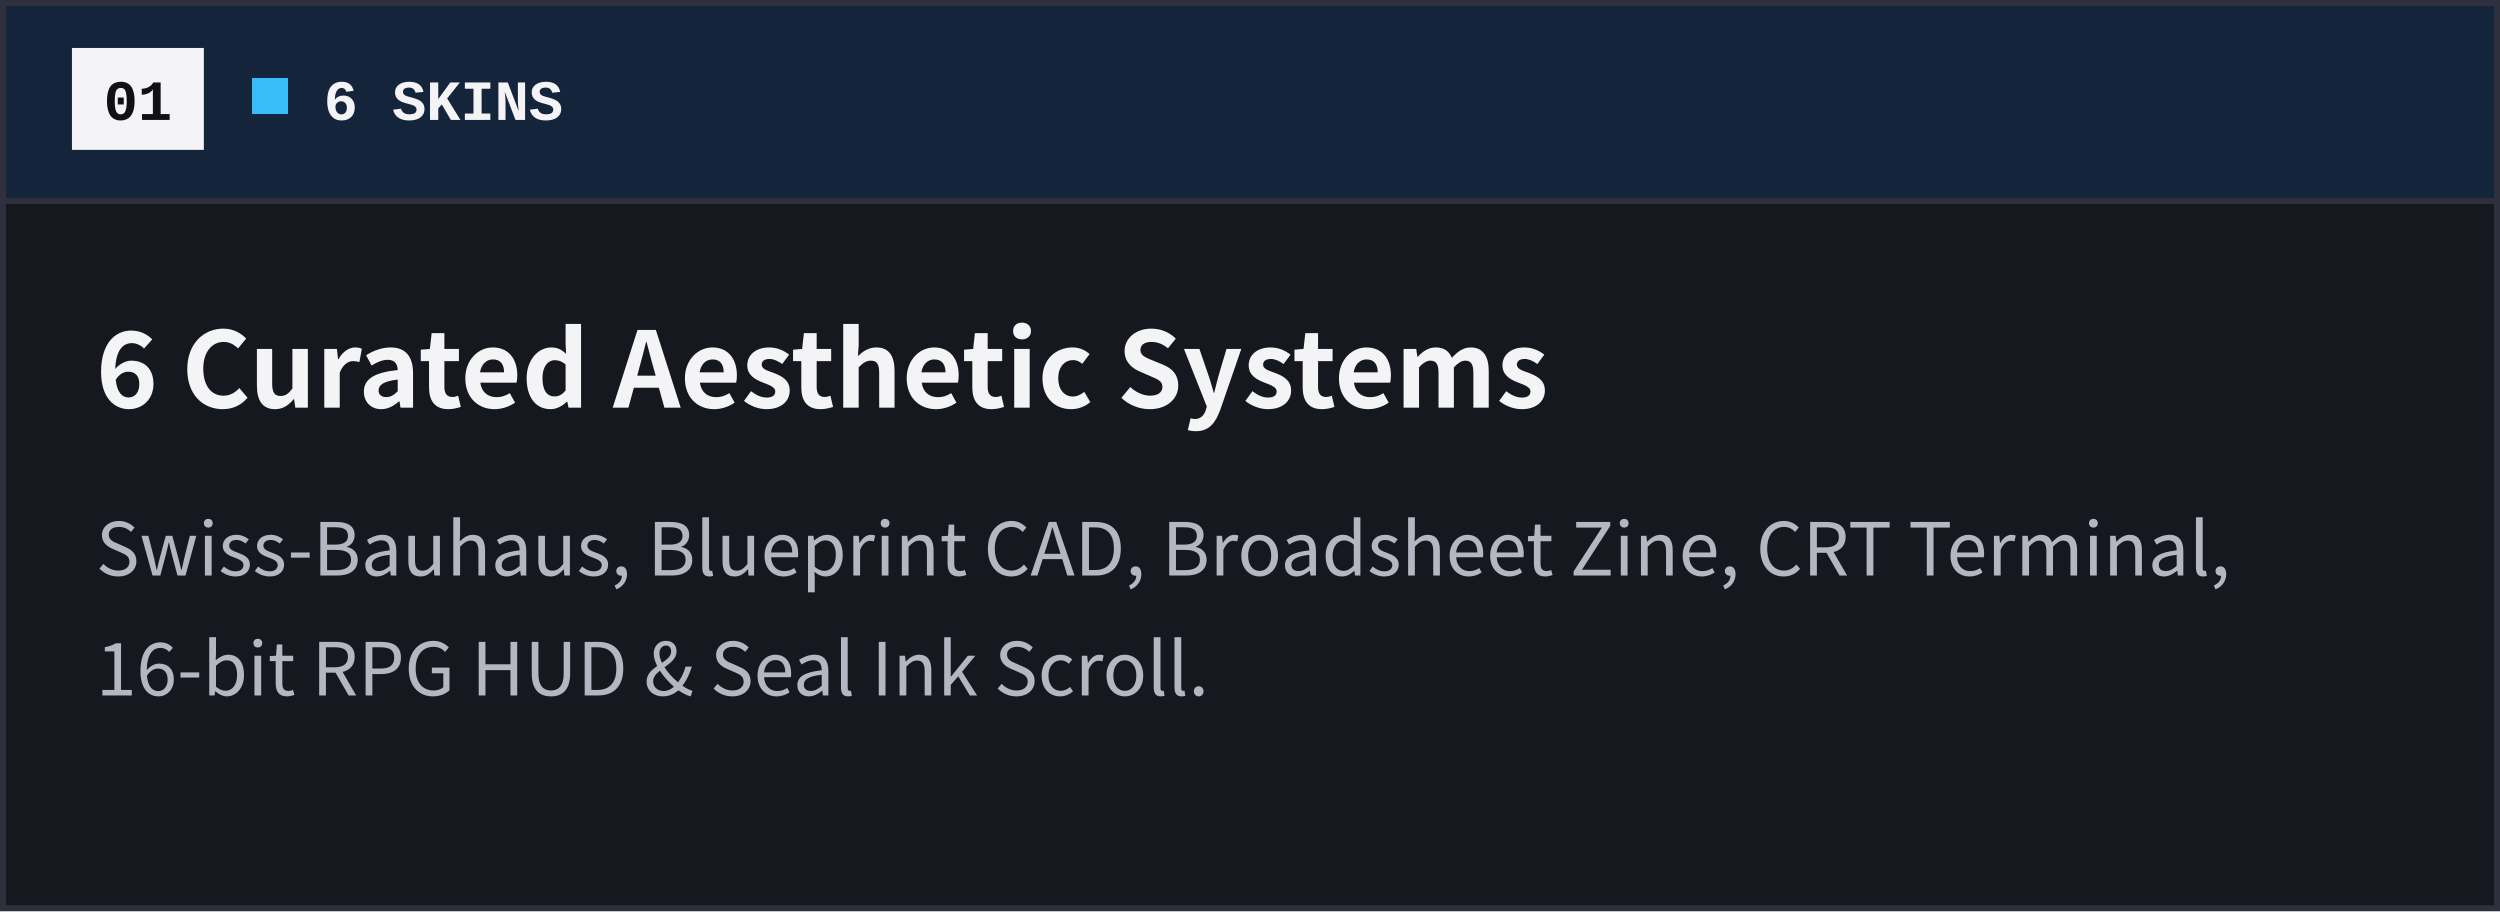
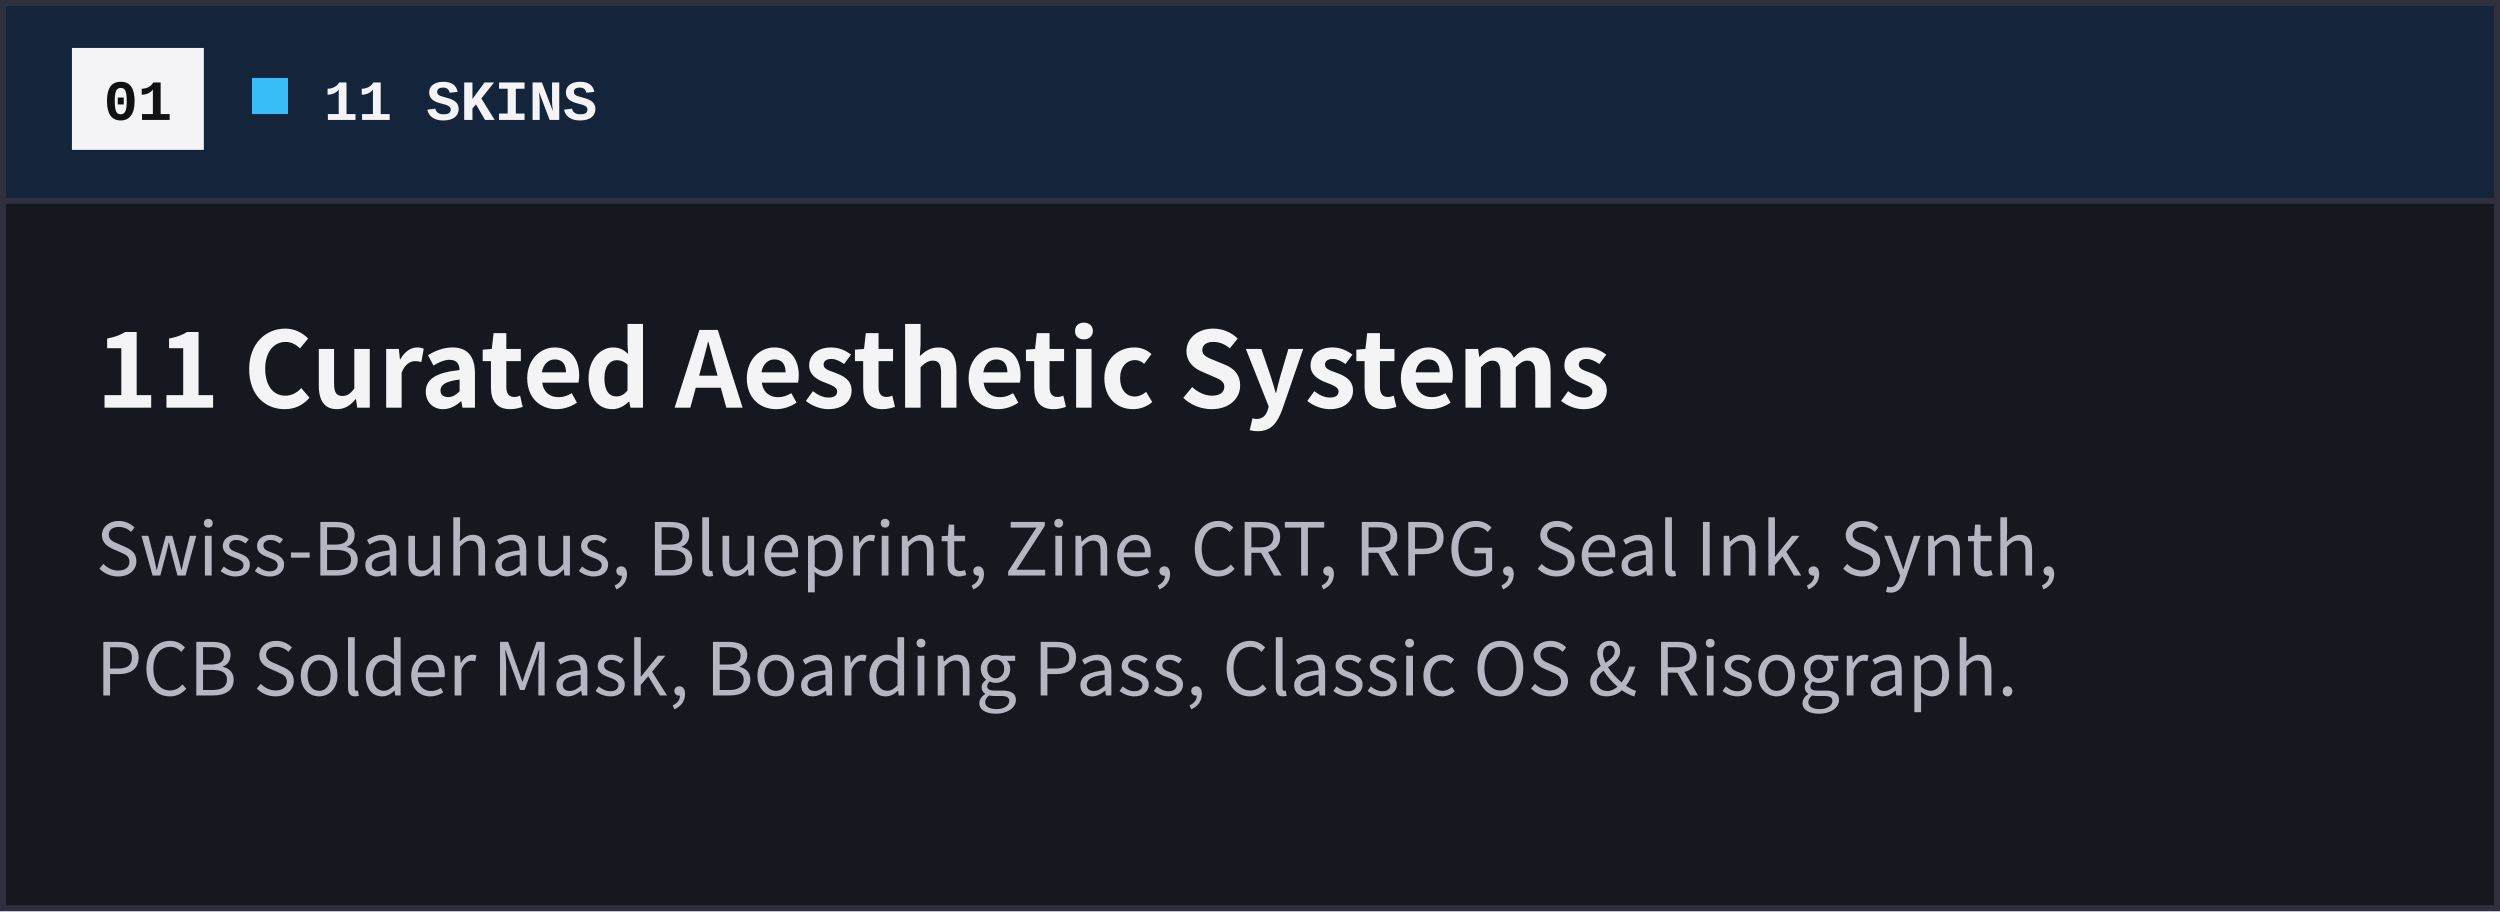
- <svg xmlns="http://www.w3.org/2000/svg" width="417" height="152" viewBox="0 0 417 152" role="img" aria-label="6 Curated Aesthetic Systems">
+ <svg xmlns="http://www.w3.org/2000/svg" width="417" height="152" viewBox="0 0 417 152" role="img" aria-label="11 Curated Aesthetic Systems">
  <rect x="0.5" y="0.5" width="416" height="151" fill="#16181F" stroke="#2E313D" stroke-width="1" />
  <rect x="1" y="1" width="415" height="32" fill="#14243A" />
  <line x1="0.5" y1="33.5" x2="416.5" y2="33.5" stroke="#2E313D" stroke-width="1" />
  <rect x="12" y="8" width="22" height="17" fill="#F4F4F6" />
  <text x="23" y="20" text-anchor="middle" font-family="&quot;JetBrains Mono&quot;, &quot;SFMono-Regular&quot;, Consolas, &quot;Liberation Mono&quot;, Menlo, monospace" font-size="9.5" font-weight="700" fill="#101115">01</text>
  <rect x="42" y="13" width="6" height="6" fill="#38BDF8" shape-rendering="crispEdges" />
-   <text x="54" y="20" font-family="&quot;JetBrains Mono&quot;, &quot;SFMono-Regular&quot;, Consolas, &quot;Liberation Mono&quot;, Menlo, monospace" font-size="9.5" font-weight="700" fill="#F4F4F6">6 SKINS</text>
-   <text x="16" y="68" font-family="&quot;Inter Tight&quot;, -apple-system, BlinkMacSystemFont, &quot;Segoe UI&quot;, &quot;Noto Sans CJK SC&quot;, Arial, sans-serif" font-size="17.5" font-weight="800" fill="#F4F4F6">6 Curated Aesthetic Systems</text>
-   <text x="16" y="96" font-family="&quot;Inter Tight&quot;, -apple-system, BlinkMacSystemFont, &quot;Segoe UI&quot;, &quot;Noto Sans CJK SC&quot;, Arial, sans-serif" font-size="12.2" fill="#B4B6C2">Swiss-Bauhaus, Blueprint CAD, Broadsheet Zine, CRT Terminal,</text>
-   <text x="16" y="116" font-family="&quot;Inter Tight&quot;, -apple-system, BlinkMacSystemFont, &quot;Segoe UI&quot;, &quot;Noto Sans CJK SC&quot;, Arial, sans-serif" font-size="12.2" fill="#B4B6C2">16-bit RPG HUD &amp; Seal Ink Scroll.</text>
+   <text x="54" y="20" font-family="&quot;JetBrains Mono&quot;, &quot;SFMono-Regular&quot;, Consolas, &quot;Liberation Mono&quot;, Menlo, monospace" font-size="9.5" font-weight="700" fill="#F4F4F6">11 SKINS</text>
+   <text x="16" y="68" font-family="&quot;Inter Tight&quot;, -apple-system, BlinkMacSystemFont, &quot;Segoe UI&quot;, &quot;Noto Sans CJK SC&quot;, Arial, sans-serif" font-size="17.5" font-weight="800" fill="#F4F4F6">11 Curated Aesthetic Systems</text>
+   <text x="16" y="96" font-family="&quot;Inter Tight&quot;, -apple-system, BlinkMacSystemFont, &quot;Segoe UI&quot;, &quot;Noto Sans CJK SC&quot;, Arial, sans-serif" font-size="12.2" fill="#B4B6C2">Swiss-Bauhaus, Blueprint, Zine, CRT, RPG, Seal Ink, Synth,</text>
+   <text x="16" y="116" font-family="&quot;Inter Tight&quot;, -apple-system, BlinkMacSystemFont, &quot;Segoe UI&quot;, &quot;Noto Sans CJK SC&quot;, Arial, sans-serif" font-size="12.2" fill="#B4B6C2">PCB Solder Mask, Boarding Pass, Classic OS &amp; Risograph.</text>
</svg>
